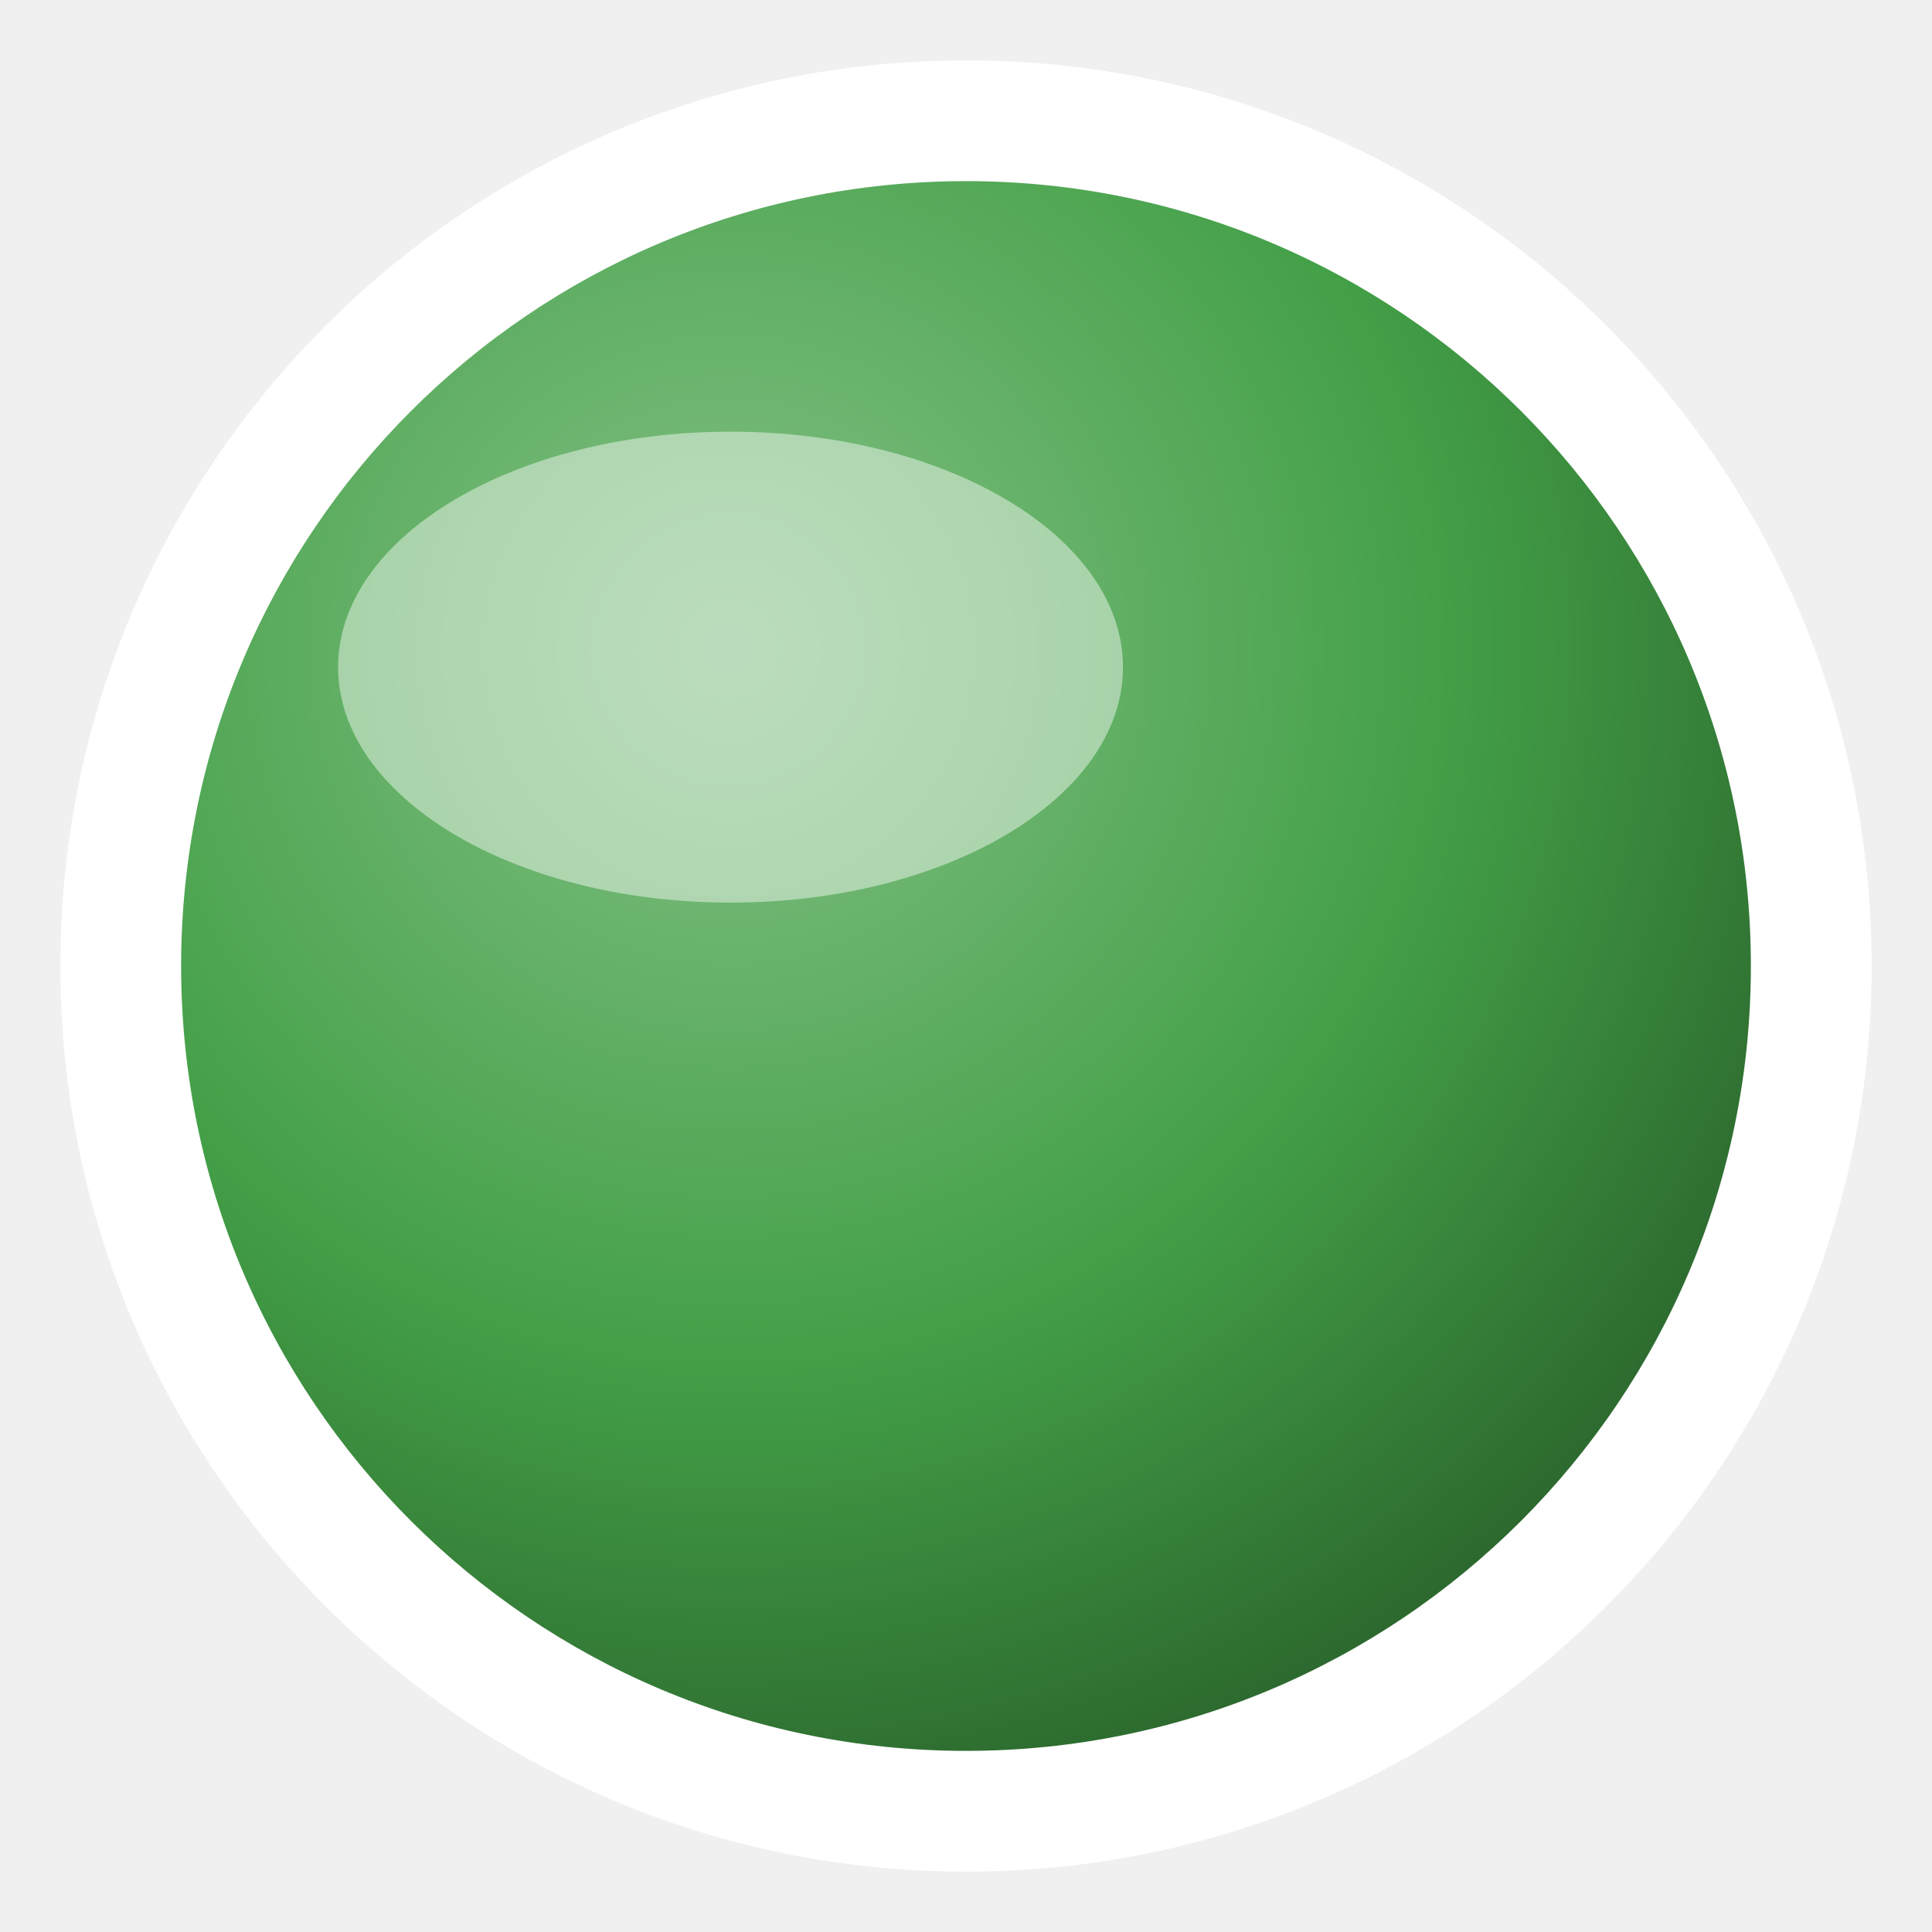
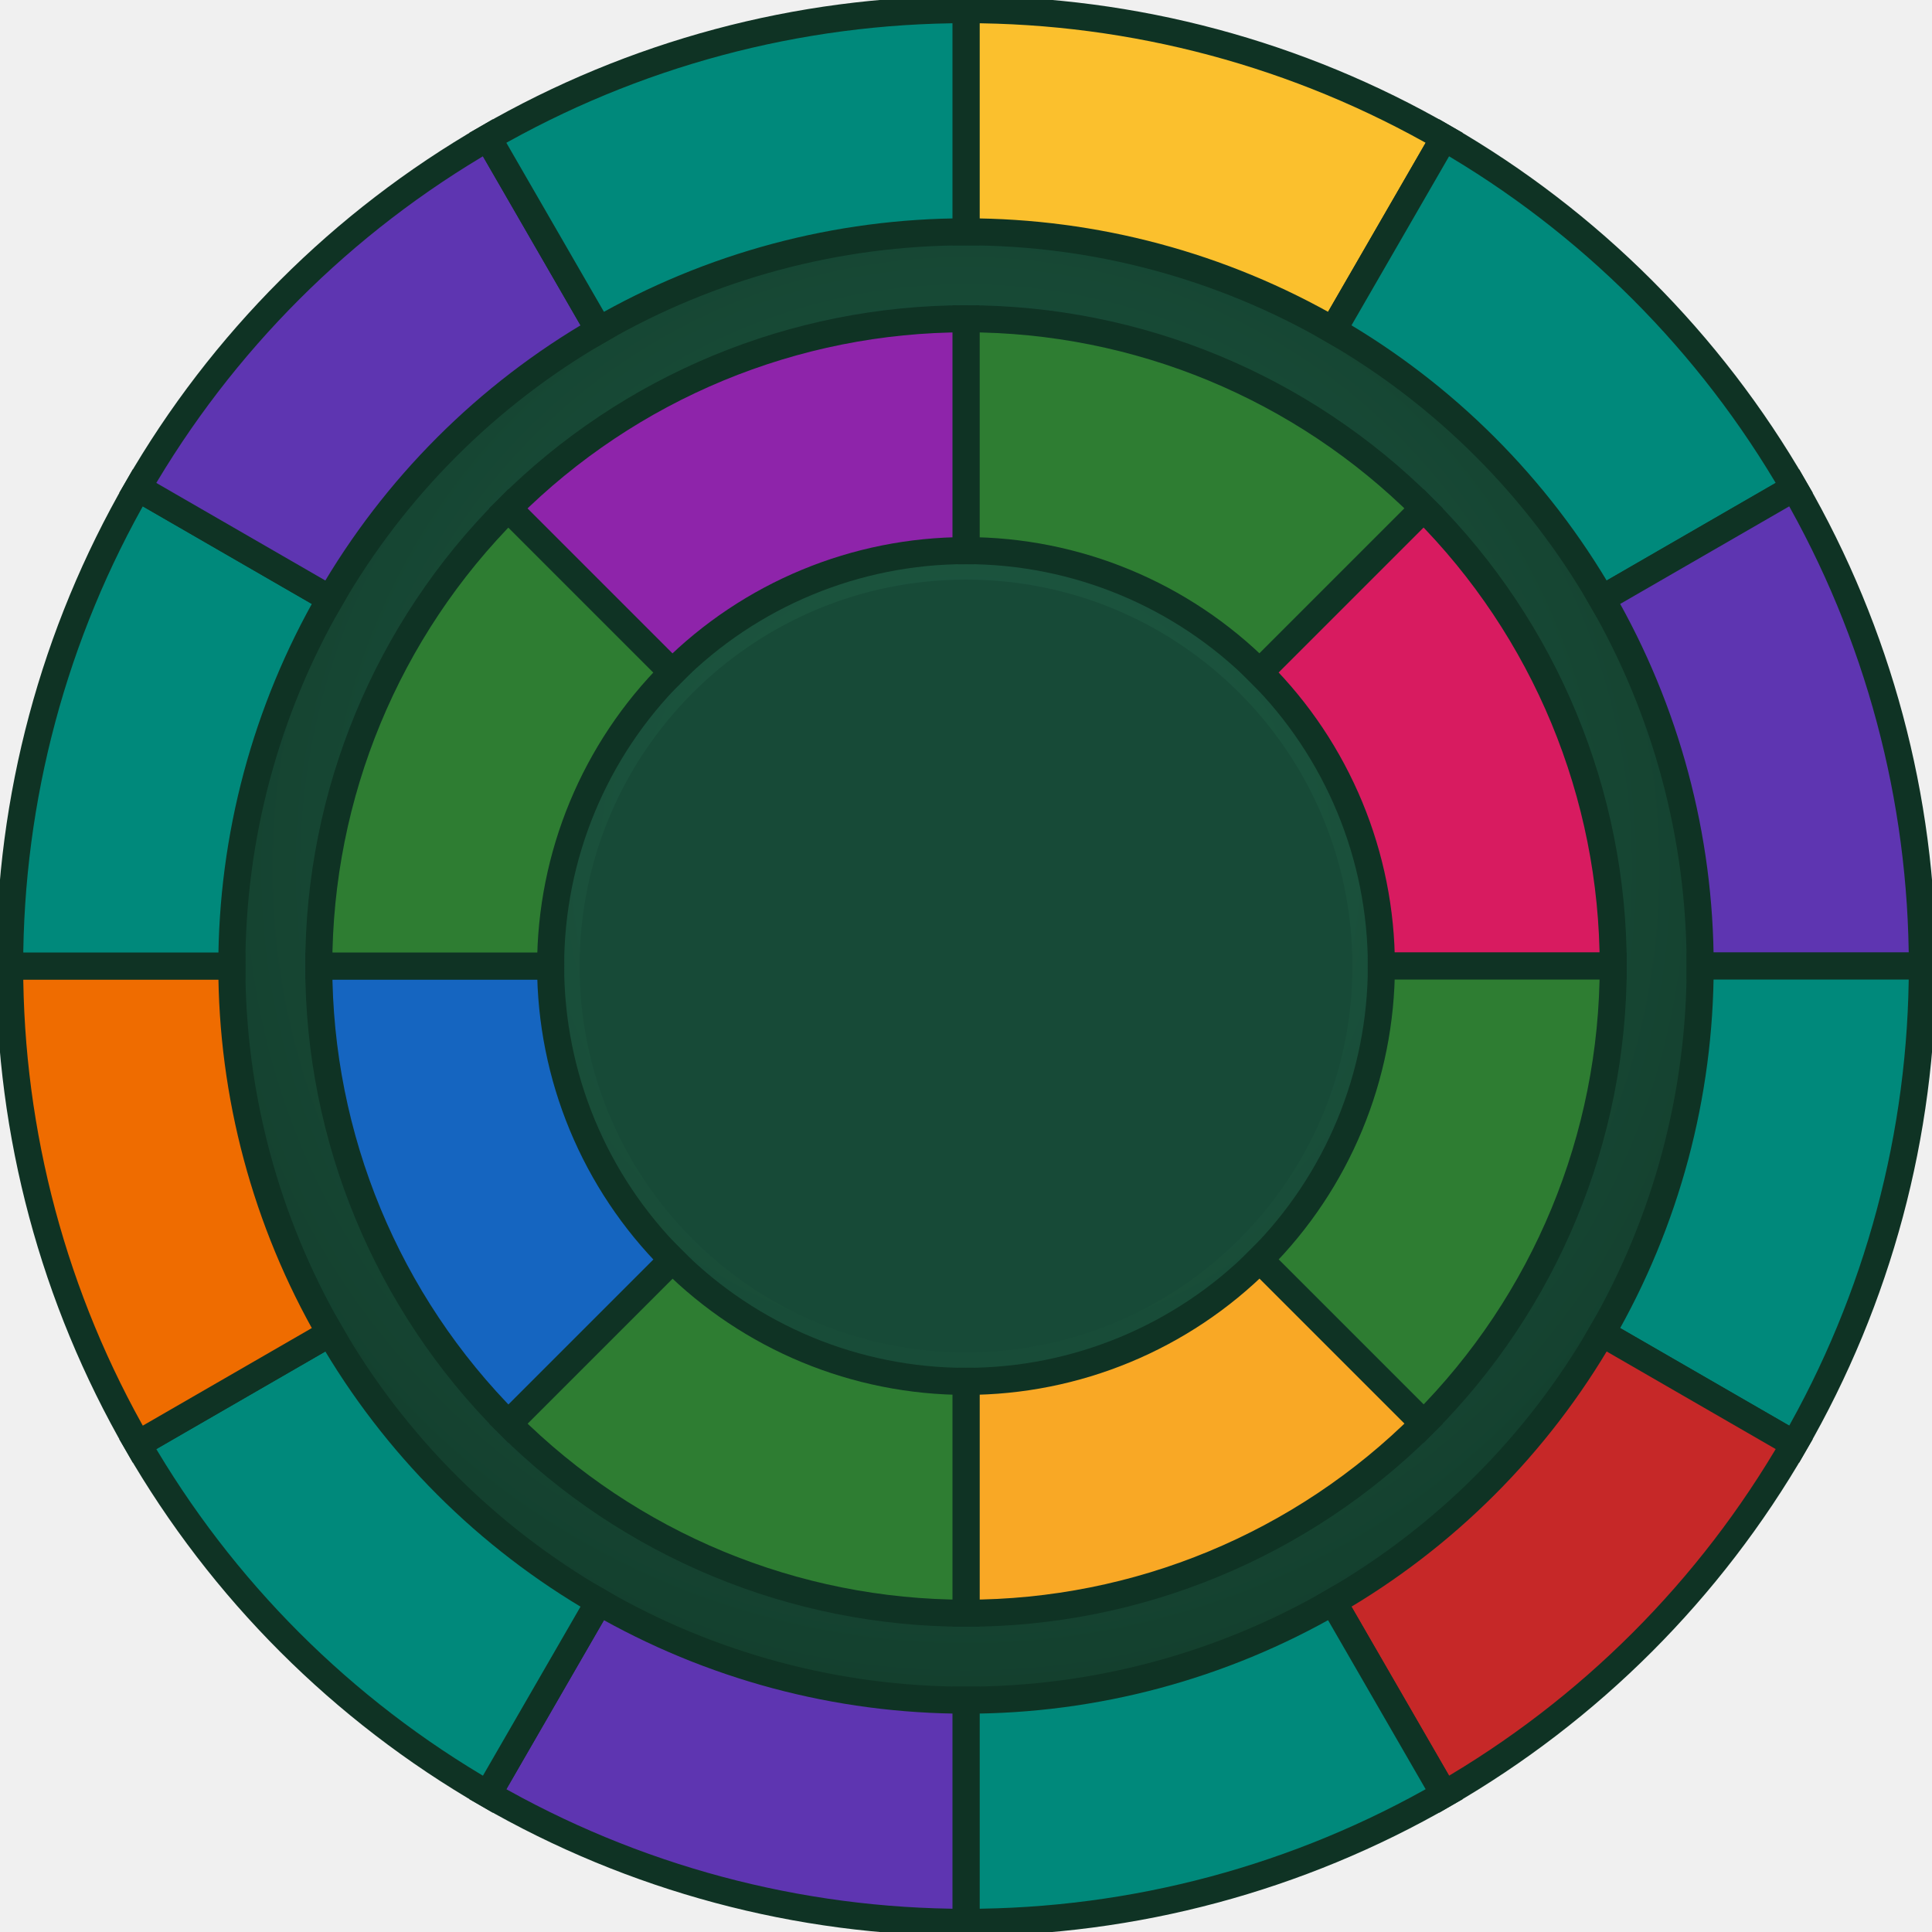
- <svg xmlns="http://www.w3.org/2000/svg" viewBox="0 0 64 64">
+ <svg xmlns="http://www.w3.org/2000/svg" viewBox="0 0 1000 1000">
  <defs>
-     <radialGradient id="g" cx="35%" cy="30%" r="75%">
-       <stop offset="0" stop-color="#85c187" />
-       <stop offset="0.6" stop-color="#43a047" />
-       <stop offset="1" stop-color="#2c682e" />
+     <radialGradient id="f" cx="50%" cy="45%" r="60%">
+       <stop offset="0" stop-color="#1f5e46" />
+       <stop offset="1" stop-color="#0f3324" />
    </radialGradient>
  </defs>
-   <circle cx="32" cy="32" r="30" fill="#fff" />
-   <circle cx="32" cy="32" r="26" fill="url(#g)" />
-   <ellipse cx="24.2" cy="22.1" rx="13" ry="7.8" fill="#fff" opacity="0.45" />
+   <circle cx="500" cy="500" r="500" fill="url(#f)" />
+   <g stroke="#0f3324" stroke-width="14">
+     <path d="M500.0 5.0A495 495 0 0 1 747.5 71.3L690.0 170.9A380 380 0 0 0 500.0 120.0Z" fill="#fbc02d" />
+     <path d="M747.5 71.3A495 495 0 0 1 928.7 252.5L829.1 310.0A380 380 0 0 0 690.0 170.9Z" fill="#00897b" />
+     <path d="M928.7 252.5A495 495 0 0 1 995.0 500.0L880.0 500.0A380 380 0 0 0 829.1 310.0Z" fill="#5e35b1" />
+     <path d="M995.0 500.0A495 495 0 0 1 928.7 747.5L829.1 690.0A380 380 0 0 0 880.0 500.0Z" fill="#00897b" />
+     <path d="M928.7 747.5A495 495 0 0 1 747.5 928.7L690.0 829.1A380 380 0 0 0 829.1 690.0Z" fill="#c62828" />
+     <path d="M747.5 928.7A495 495 0 0 1 500.0 995.0L500.0 880.0A380 380 0 0 0 690.0 829.1Z" fill="#00897b" />
+     <path d="M500.0 995.0A495 495 0 0 1 252.5 928.7L310.0 829.1A380 380 0 0 0 500.0 880.0Z" fill="#5e35b1" />
+     <path d="M252.5 928.7A495 495 0 0 1 71.3 747.5L170.9 690.0A380 380 0 0 0 310.0 829.1Z" fill="#00897b" />
+     <path d="M71.3 747.5A495 495 0 0 1 5.0 500.0L120.0 500.0A380 380 0 0 0 170.9 690.0Z" fill="#ef6c00" />
+     <path d="M5.0 500.0A495 495 0 0 1 71.3 252.5L170.9 310.0A380 380 0 0 0 120.0 500.0Z" fill="#00897b" />
+     <path d="M71.3 252.5A495 495 0 0 1 252.5 71.3L310.0 170.9A380 380 0 0 0 170.9 310.0Z" fill="#5e35b1" />
+     <path d="M252.5 71.3A495 495 0 0 1 500.0 5.0L500.0 120.0A380 380 0 0 0 310.0 170.9Z" fill="#00897b" />
+     <path d="M500.0 165.0A335 335 0 0 1 736.9 263.1L652.0 348.0A215 215 0 0 0 500.0 285.0Z" fill="#2e7d32" />
+     <path d="M736.9 263.1A335 335 0 0 1 835.0 500.0L715.0 500.0A215 215 0 0 0 652.0 348.0Z" fill="#d81b60" />
+     <path d="M835.0 500.0A335 335 0 0 1 736.9 736.9L652.0 652.0A215 215 0 0 0 715.0 500.0Z" fill="#2e7d32" />
+     <path d="M736.9 736.9A335 335 0 0 1 500.0 835.0L500.0 715.0A215 215 0 0 0 652.0 652.0Z" fill="#f9a825" />
+     <path d="M500.0 835.0A335 335 0 0 1 263.1 736.9L348.0 652.0A215 215 0 0 0 500.0 715.0Z" fill="#2e7d32" />
+     <path d="M263.1 736.9A335 335 0 0 1 165.0 500.0L285.0 500.0A215 215 0 0 0 348.0 652.0Z" fill="#1565c0" />
+     <path d="M165.0 500.0A335 335 0 0 1 263.1 263.1L348.0 348.0A215 215 0 0 0 285.0 500.0Z" fill="#2e7d32" />
+     <path d="M263.1 263.1A335 335 0 0 1 500.0 165.0L500.0 285.0A215 215 0 0 0 348.0 348.0Z" fill="#8e24aa" />
+   </g>
+   <circle cx="500" cy="500" r="200" fill="#174a37" />
</svg>
